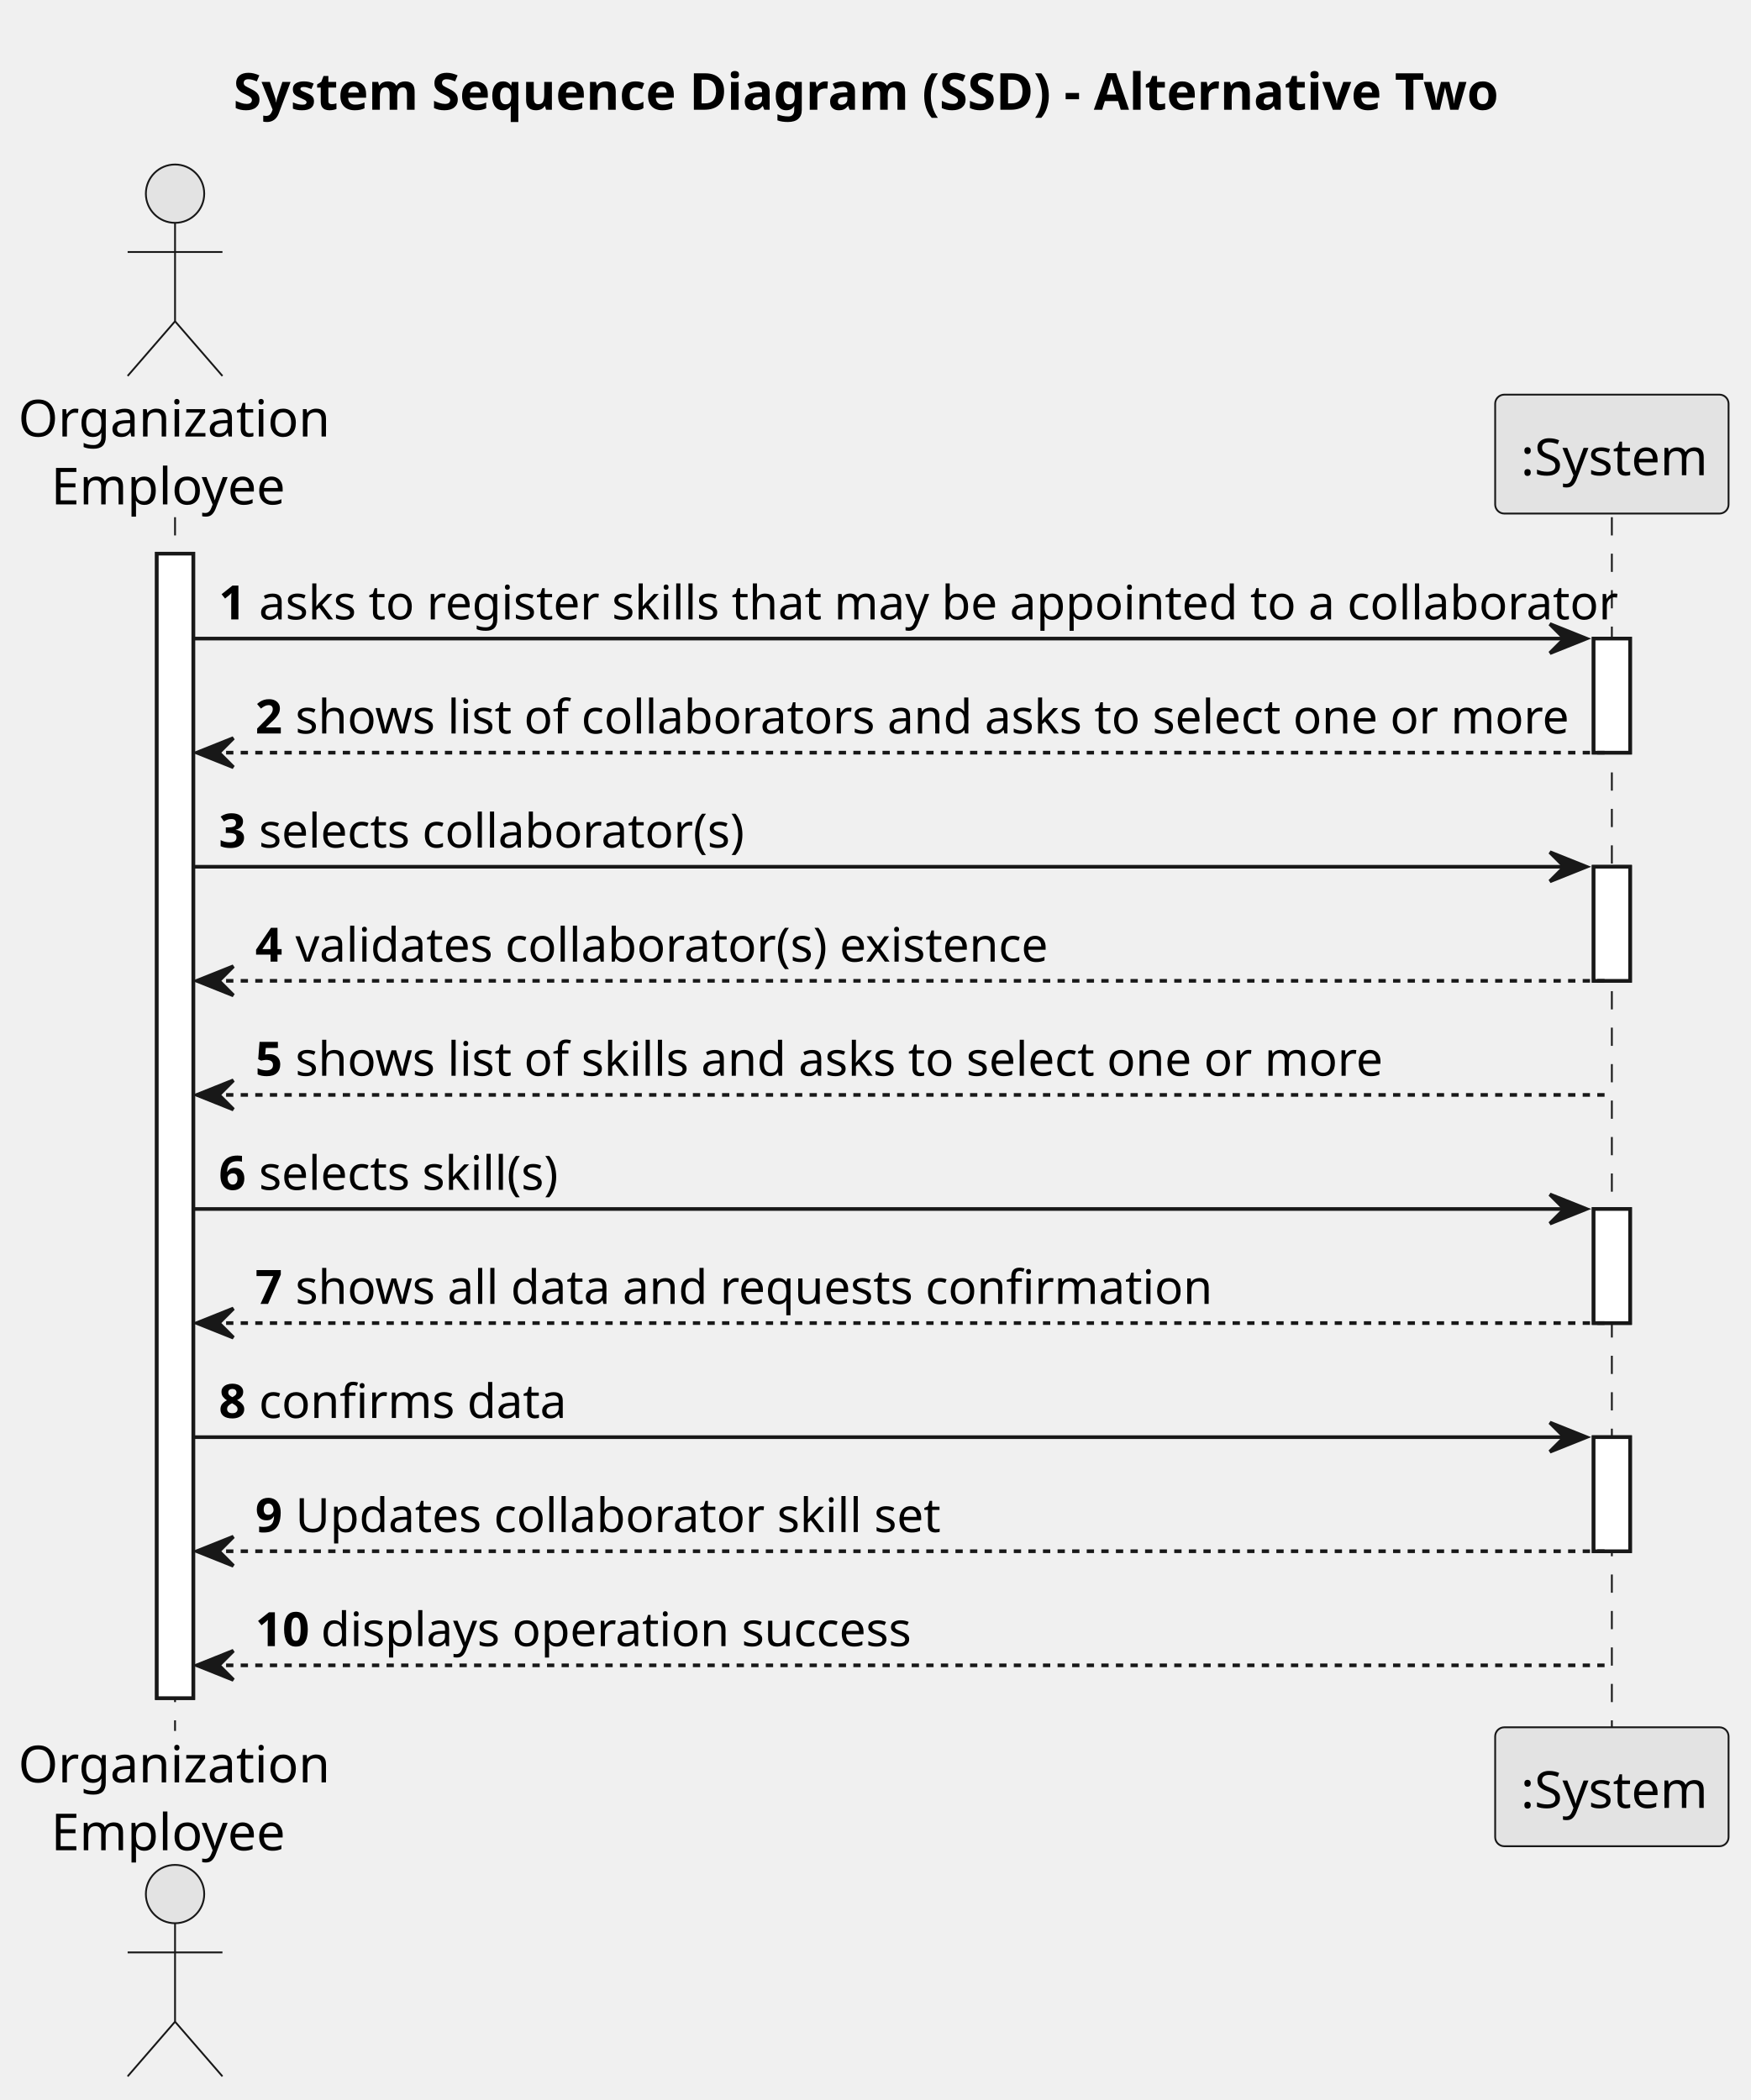
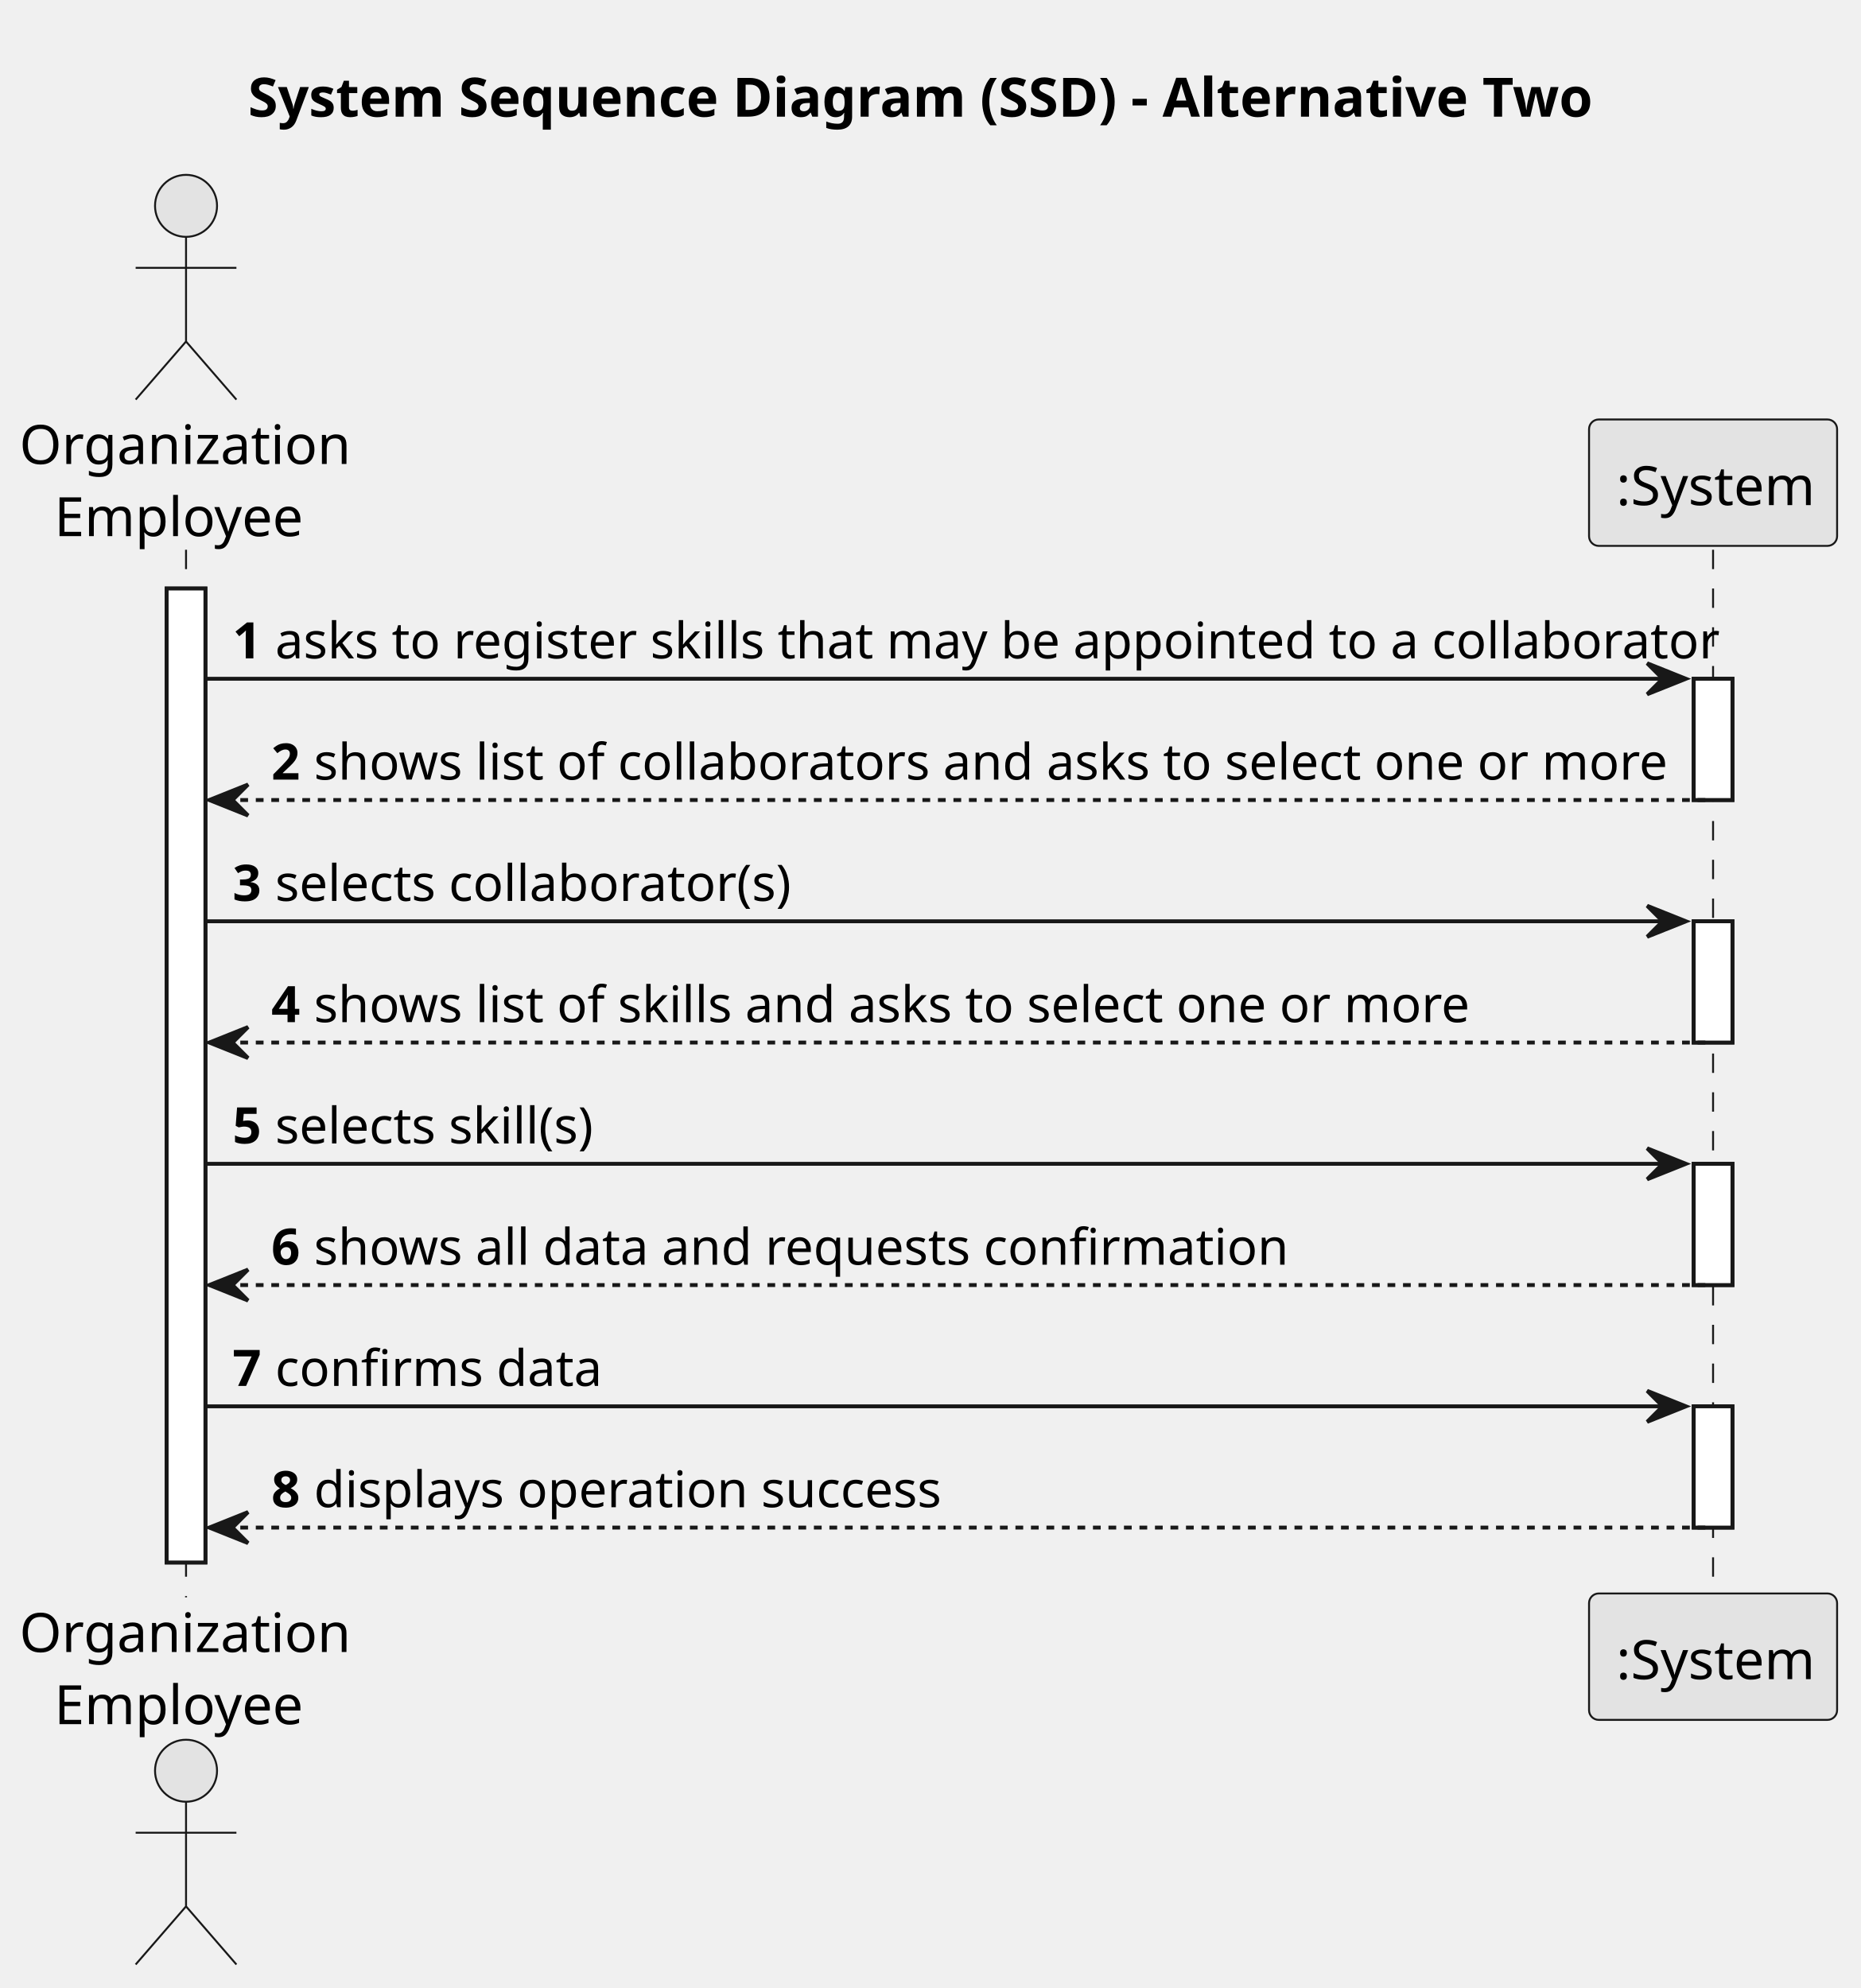
- <svg xmlns="http://www.w3.org/2000/svg" contentStyleType="text/css" height="576px" preserveAspectRatio="none" style="width:480px;height:576px;background:#FFFFFF;" version="1.1" viewBox="0 0 480 576" width="480px" zoomAndPan="magnify">
+ <svg xmlns="http://www.w3.org/2000/svg" contentStyleType="text/css" height="513px" preserveAspectRatio="none" style="width:480px;height:513px;background:#FFFFFF;" version="1.1" viewBox="0 0 480 513" width="480px" zoomAndPan="magnify">
  <defs />
  <g>
    <text fill="#000000" font-family="sans-serif" font-size="14" font-weight="bold" lengthAdjust="spacing" textLength="350" x="64" y="30.107">System Sequence Diagram (SSD) - Alternative Two</text>
-     <rect fill="#FFFFFF" height="313.91" style="stroke:#181818;stroke-width:1.0;" width="10" x="43" y="151.863" />
+     <rect fill="#FFFFFF" height="251.328" style="stroke:#181818;stroke-width:1.0;" width="10" x="43" y="151.863" />
    <rect fill="#FFFFFF" height="31.291" style="stroke:#181818;stroke-width:1.0;" width="10" x="437" y="175.154" />
    <rect fill="#FFFFFF" height="31.291" style="stroke:#181818;stroke-width:1.0;" width="10" x="437" y="237.736" />
-     <rect fill="#FFFFFF" height="31.291" style="stroke:#181818;stroke-width:1.0;" width="10" x="437" y="331.609" />
-     <rect fill="#FFFFFF" height="31.291" style="stroke:#181818;stroke-width:1.0;" width="10" x="437" y="394.191" />
-     <line style="stroke:#181818;stroke-width:0.5;stroke-dasharray:5.0,5.0;" x1="48" x2="48" y1="141.863" y2="474.773" />
-     <line style="stroke:#181818;stroke-width:0.5;stroke-dasharray:5.0,5.0;" x1="442" x2="442" y1="141.863" y2="474.773" />
+     <rect fill="#FFFFFF" height="31.291" style="stroke:#181818;stroke-width:1.0;" width="10" x="437" y="300.318" />
+     <rect fill="#FFFFFF" height="31.291" style="stroke:#181818;stroke-width:1.0;" width="10" x="437" y="362.9" />
+     <line style="stroke:#181818;stroke-width:0.5;stroke-dasharray:5.0,5.0;" x1="48" x2="48" y1="141.863" y2="412.191" />
+     <line style="stroke:#181818;stroke-width:0.5;stroke-dasharray:5.0,5.0;" x1="442" x2="442" y1="141.863" y2="412.191" />
    <text fill="#000000" font-family="sans-serif" font-size="14" lengthAdjust="spacing" textLength="80" x="5" y="119.728">Organization</text>
    <text fill="#000000" font-family="sans-serif" font-size="14" lengthAdjust="spacing" textLength="62" x="14" y="138.35">Employee</text>
    <ellipse cx="48" cy="53.121" fill="#E3E3E3" rx="8" ry="8" style="stroke:#181818;stroke-width:0.5;" />
    <path d="M48,61.121 L48,88.121 M35,69.121 L61,69.121 M48,88.121 L35,103.121 M48,88.121 L61,103.121 " fill="none" style="stroke:#181818;stroke-width:0.5;" />
-     <text fill="#000000" font-family="sans-serif" font-size="14" lengthAdjust="spacing" textLength="80" x="5" y="488.881">Organization</text>
-     <text fill="#000000" font-family="sans-serif" font-size="14" lengthAdjust="spacing" textLength="62" x="14" y="507.502">Employee</text>
-     <ellipse cx="48" cy="519.516" fill="#E3E3E3" rx="8" ry="8" style="stroke:#181818;stroke-width:0.5;" />
-     <path d="M48,527.516 L48,554.516 M35,535.516 L61,535.516 M48,554.516 L35,569.516 M48,554.516 L61,569.516 " fill="none" style="stroke:#181818;stroke-width:0.5;" />
+     <text fill="#000000" font-family="sans-serif" font-size="14" lengthAdjust="spacing" textLength="80" x="5" y="426.299">Organization</text>
+     <text fill="#000000" font-family="sans-serif" font-size="14" lengthAdjust="spacing" textLength="62" x="14" y="444.92">Employee</text>
+     <ellipse cx="48" cy="456.934" fill="#E3E3E3" rx="8" ry="8" style="stroke:#181818;stroke-width:0.5;" />
+     <path d="M48,464.934 L48,491.934 M35,472.934 L61,472.934 M48,491.934 L35,506.934 M48,491.934 L61,506.934 " fill="none" style="stroke:#181818;stroke-width:0.5;" />
    <rect fill="#E3E3E3" height="32.621" rx="2.5" ry="2.5" style="stroke:#181818;stroke-width:0.5;" width="64" x="410" y="108.242" />
    <text fill="#000000" font-family="sans-serif" font-size="14" lengthAdjust="spacing" textLength="50" x="417" y="130.35">:System</text>
-     <rect fill="#E3E3E3" height="32.621" rx="2.5" ry="2.5" style="stroke:#181818;stroke-width:0.5;" width="64" x="410" y="473.773" />
-     <text fill="#000000" font-family="sans-serif" font-size="14" lengthAdjust="spacing" textLength="50" x="417" y="495.881">:System</text>
-     <rect fill="#FFFFFF" height="313.91" style="stroke:#181818;stroke-width:1.0;" width="10" x="43" y="151.863" />
+     <rect fill="#E3E3E3" height="32.621" rx="2.5" ry="2.5" style="stroke:#181818;stroke-width:0.5;" width="64" x="410" y="411.191" />
+     <text fill="#000000" font-family="sans-serif" font-size="14" lengthAdjust="spacing" textLength="50" x="417" y="433.299">:System</text>
+     <rect fill="#FFFFFF" height="251.328" style="stroke:#181818;stroke-width:1.0;" width="10" x="43" y="151.863" />
    <rect fill="#FFFFFF" height="31.291" style="stroke:#181818;stroke-width:1.0;" width="10" x="437" y="175.154" />
    <rect fill="#FFFFFF" height="31.291" style="stroke:#181818;stroke-width:1.0;" width="10" x="437" y="237.736" />
-     <rect fill="#FFFFFF" height="31.291" style="stroke:#181818;stroke-width:1.0;" width="10" x="437" y="331.609" />
-     <rect fill="#FFFFFF" height="31.291" style="stroke:#181818;stroke-width:1.0;" width="10" x="437" y="394.191" />
+     <rect fill="#FFFFFF" height="31.291" style="stroke:#181818;stroke-width:1.0;" width="10" x="437" y="300.318" />
+     <rect fill="#FFFFFF" height="31.291" style="stroke:#181818;stroke-width:1.0;" width="10" x="437" y="362.9" />
    <polygon fill="#181818" points="425,171.154,435,175.154,425,179.154,429,175.154" style="stroke:#181818;stroke-width:1.0;" />
    <line style="stroke:#181818;stroke-width:1.0;" x1="53" x2="431" y1="175.154" y2="175.154" />
    <text fill="#000000" font-family="sans-serif" font-size="13" font-weight="bold" lengthAdjust="spacing" textLength="7" x="60" y="169.892">1</text>
    <text fill="#000000" font-family="sans-serif" font-size="13" lengthAdjust="spacing" textLength="354" x="71" y="169.892">asks to register skills that may be appointed to a collaborator</text>
    <polygon fill="#181818" points="64,202.445,54,206.445,64,210.445,60,206.445" style="stroke:#181818;stroke-width:1.0;" />
    <line style="stroke:#181818;stroke-width:1.0;stroke-dasharray:2.0,2.0;" x1="58" x2="441" y1="206.445" y2="206.445" />
    <text fill="#000000" font-family="sans-serif" font-size="13" font-weight="bold" lengthAdjust="spacing" textLength="7" x="70" y="201.183">2</text>
    <text fill="#000000" font-family="sans-serif" font-size="13" lengthAdjust="spacing" textLength="334" x="81" y="201.183">shows list of collaborators and asks to select one or more</text>
    <polygon fill="#181818" points="425,233.736,435,237.736,425,241.736,429,237.736" style="stroke:#181818;stroke-width:1.0;" />
    <line style="stroke:#181818;stroke-width:1.0;" x1="53" x2="431" y1="237.736" y2="237.736" />
    <text fill="#000000" font-family="sans-serif" font-size="13" font-weight="bold" lengthAdjust="spacing" textLength="7" x="60" y="232.474">3</text>
    <text fill="#000000" font-family="sans-serif" font-size="13" lengthAdjust="spacing" textLength="128" x="71" y="232.474">selects collaborator(s)</text>
    <polygon fill="#181818" points="64,265.027,54,269.027,64,273.027,60,269.027" style="stroke:#181818;stroke-width:1.0;" />
    <line style="stroke:#181818;stroke-width:1.0;stroke-dasharray:2.0,2.0;" x1="58" x2="441" y1="269.027" y2="269.027" />
    <text fill="#000000" font-family="sans-serif" font-size="13" font-weight="bold" lengthAdjust="spacing" textLength="7" x="70" y="263.765">4</text>
-     <text fill="#000000" font-family="sans-serif" font-size="13" lengthAdjust="spacing" textLength="196" x="81" y="263.765">validates collaborator(s) existence</text>
-     <polygon fill="#181818" points="64,296.318,54,300.318,64,304.318,60,300.318" style="stroke:#181818;stroke-width:1.0;" />
-     <line style="stroke:#181818;stroke-width:1.0;stroke-dasharray:2.0,2.0;" x1="58" x2="441" y1="300.318" y2="300.318" />
-     <text fill="#000000" font-family="sans-serif" font-size="13" font-weight="bold" lengthAdjust="spacing" textLength="7" x="70" y="295.056">5</text>
-     <text fill="#000000" font-family="sans-serif" font-size="13" lengthAdjust="spacing" textLength="290" x="81" y="295.056">shows list of skills and asks to select one or more</text>
-     <polygon fill="#181818" points="425,327.609,435,331.609,425,335.609,429,331.609" style="stroke:#181818;stroke-width:1.0;" />
-     <line style="stroke:#181818;stroke-width:1.0;" x1="53" x2="431" y1="331.609" y2="331.609" />
-     <text fill="#000000" font-family="sans-serif" font-size="13" font-weight="bold" lengthAdjust="spacing" textLength="7" x="60" y="326.347">6</text>
-     <text fill="#000000" font-family="sans-serif" font-size="13" lengthAdjust="spacing" textLength="84" x="71" y="326.347">selects skill(s)</text>
-     <polygon fill="#181818" points="64,358.9,54,362.9,64,366.9,60,362.9" style="stroke:#181818;stroke-width:1.0;" />
-     <line style="stroke:#181818;stroke-width:1.0;stroke-dasharray:2.0,2.0;" x1="58" x2="441" y1="362.9" y2="362.9" />
-     <text fill="#000000" font-family="sans-serif" font-size="13" font-weight="bold" lengthAdjust="spacing" textLength="7" x="70" y="357.638">7</text>
-     <text fill="#000000" font-family="sans-serif" font-size="13" lengthAdjust="spacing" textLength="236" x="81" y="357.638">shows all data and requests confirmation</text>
-     <polygon fill="#181818" points="425,390.191,435,394.191,425,398.191,429,394.191" style="stroke:#181818;stroke-width:1.0;" />
-     <line style="stroke:#181818;stroke-width:1.0;" x1="53" x2="431" y1="394.191" y2="394.191" />
-     <text fill="#000000" font-family="sans-serif" font-size="13" font-weight="bold" lengthAdjust="spacing" textLength="7" x="60" y="388.929">8</text>
-     <text fill="#000000" font-family="sans-serif" font-size="13" lengthAdjust="spacing" textLength="78" x="71" y="388.929">confirms data</text>
-     <polygon fill="#181818" points="64,421.482,54,425.482,64,429.482,60,425.482" style="stroke:#181818;stroke-width:1.0;" />
-     <line style="stroke:#181818;stroke-width:1.0;stroke-dasharray:2.0,2.0;" x1="58" x2="441" y1="425.482" y2="425.482" />
-     <text fill="#000000" font-family="sans-serif" font-size="13" font-weight="bold" lengthAdjust="spacing" textLength="7" x="70" y="420.22">9</text>
-     <text fill="#000000" font-family="sans-serif" font-size="13" lengthAdjust="spacing" textLength="168" x="81" y="420.22">Updates collaborator skill set</text>
-     <polygon fill="#181818" points="64,452.773,54,456.773,64,460.773,60,456.773" style="stroke:#181818;stroke-width:1.0;" />
-     <line style="stroke:#181818;stroke-width:1.0;stroke-dasharray:2.0,2.0;" x1="58" x2="441" y1="456.773" y2="456.773" />
-     <text fill="#000000" font-family="sans-serif" font-size="13" font-weight="bold" lengthAdjust="spacing" textLength="14" x="70" y="451.511">10</text>
-     <text fill="#000000" font-family="sans-serif" font-size="13" lengthAdjust="spacing" textLength="158" x="88" y="451.511">displays operation success</text>
+     <text fill="#000000" font-family="sans-serif" font-size="13" lengthAdjust="spacing" textLength="290" x="81" y="263.765">shows list of skills and asks to select one or more</text>
+     <polygon fill="#181818" points="425,296.318,435,300.318,425,304.318,429,300.318" style="stroke:#181818;stroke-width:1.0;" />
+     <line style="stroke:#181818;stroke-width:1.0;" x1="53" x2="431" y1="300.318" y2="300.318" />
+     <text fill="#000000" font-family="sans-serif" font-size="13" font-weight="bold" lengthAdjust="spacing" textLength="7" x="60" y="295.056">5</text>
+     <text fill="#000000" font-family="sans-serif" font-size="13" lengthAdjust="spacing" textLength="84" x="71" y="295.056">selects skill(s)</text>
+     <polygon fill="#181818" points="64,327.609,54,331.609,64,335.609,60,331.609" style="stroke:#181818;stroke-width:1.0;" />
+     <line style="stroke:#181818;stroke-width:1.0;stroke-dasharray:2.0,2.0;" x1="58" x2="441" y1="331.609" y2="331.609" />
+     <text fill="#000000" font-family="sans-serif" font-size="13" font-weight="bold" lengthAdjust="spacing" textLength="7" x="70" y="326.347">6</text>
+     <text fill="#000000" font-family="sans-serif" font-size="13" lengthAdjust="spacing" textLength="236" x="81" y="326.347">shows all data and requests confirmation</text>
+     <polygon fill="#181818" points="425,358.9,435,362.9,425,366.9,429,362.9" style="stroke:#181818;stroke-width:1.0;" />
+     <line style="stroke:#181818;stroke-width:1.0;" x1="53" x2="431" y1="362.9" y2="362.9" />
+     <text fill="#000000" font-family="sans-serif" font-size="13" font-weight="bold" lengthAdjust="spacing" textLength="7" x="60" y="357.638">7</text>
+     <text fill="#000000" font-family="sans-serif" font-size="13" lengthAdjust="spacing" textLength="78" x="71" y="357.638">confirms data</text>
+     <polygon fill="#181818" points="64,390.191,54,394.191,64,398.191,60,394.191" style="stroke:#181818;stroke-width:1.0;" />
+     <line style="stroke:#181818;stroke-width:1.0;stroke-dasharray:2.0,2.0;" x1="58" x2="441" y1="394.191" y2="394.191" />
+     <text fill="#000000" font-family="sans-serif" font-size="13" font-weight="bold" lengthAdjust="spacing" textLength="7" x="70" y="388.929">8</text>
+     <text fill="#000000" font-family="sans-serif" font-size="13" lengthAdjust="spacing" textLength="158" x="81" y="388.929">displays operation success</text>
  </g>
</svg>
